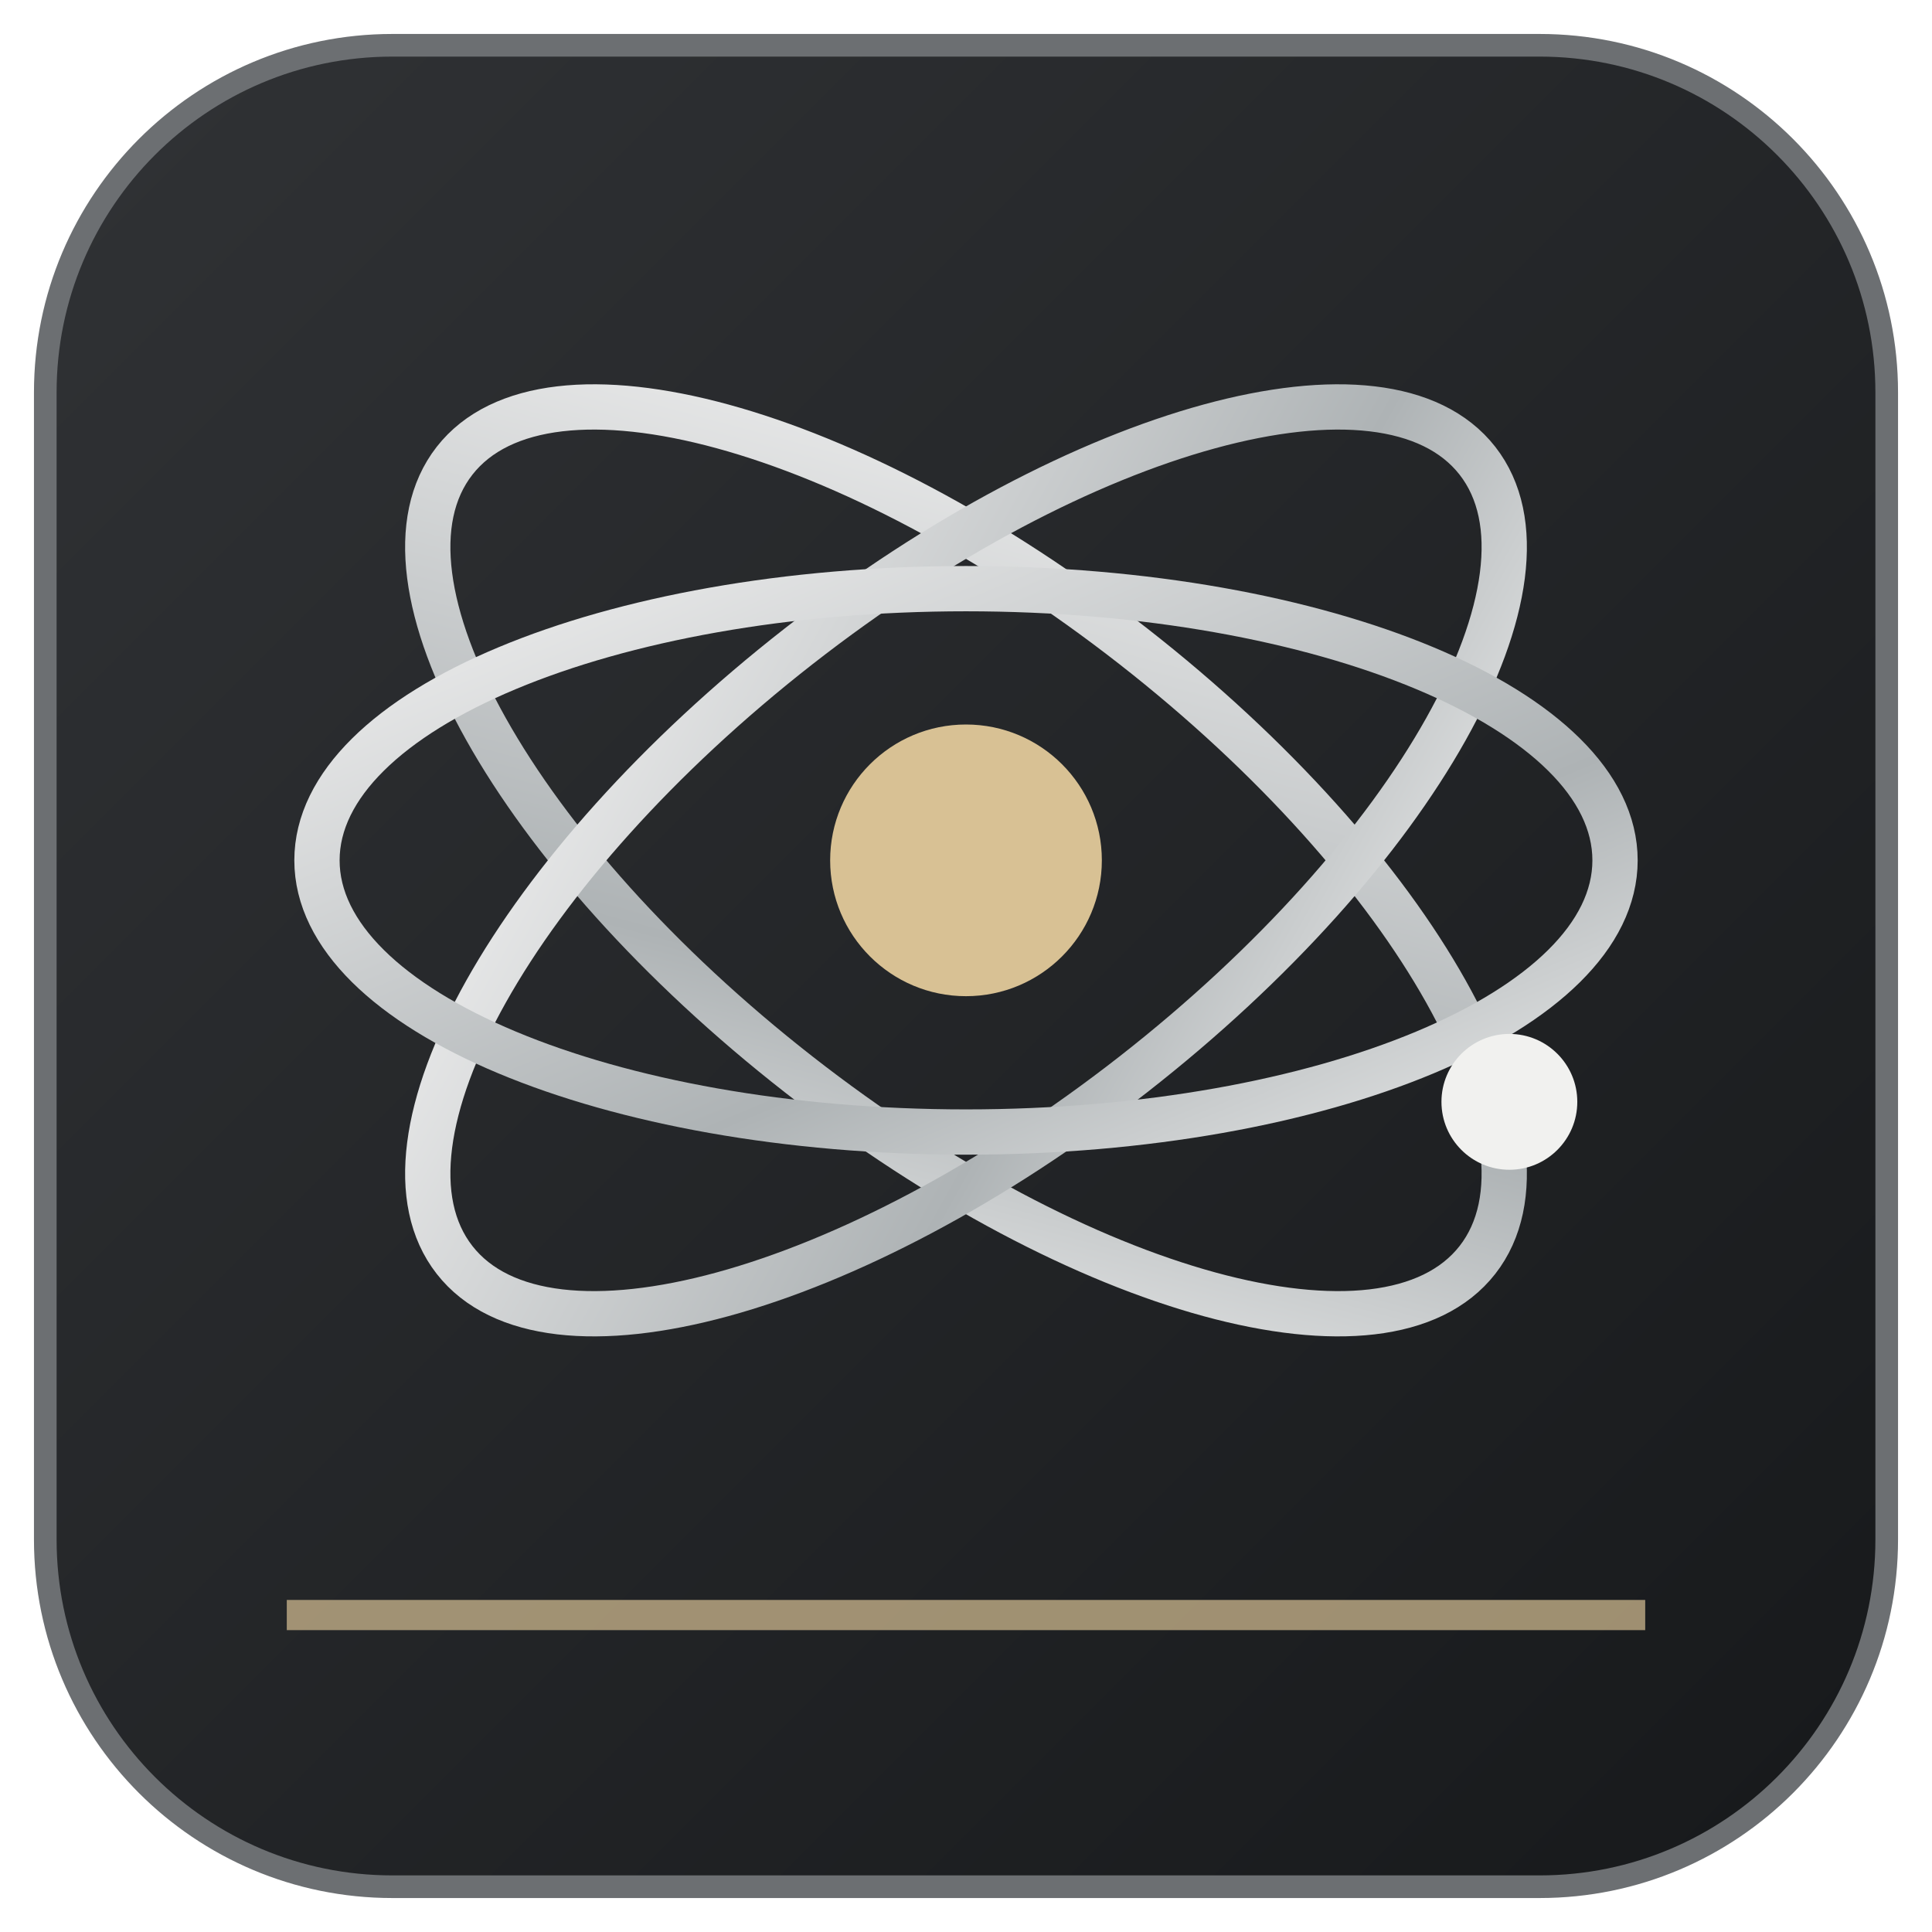
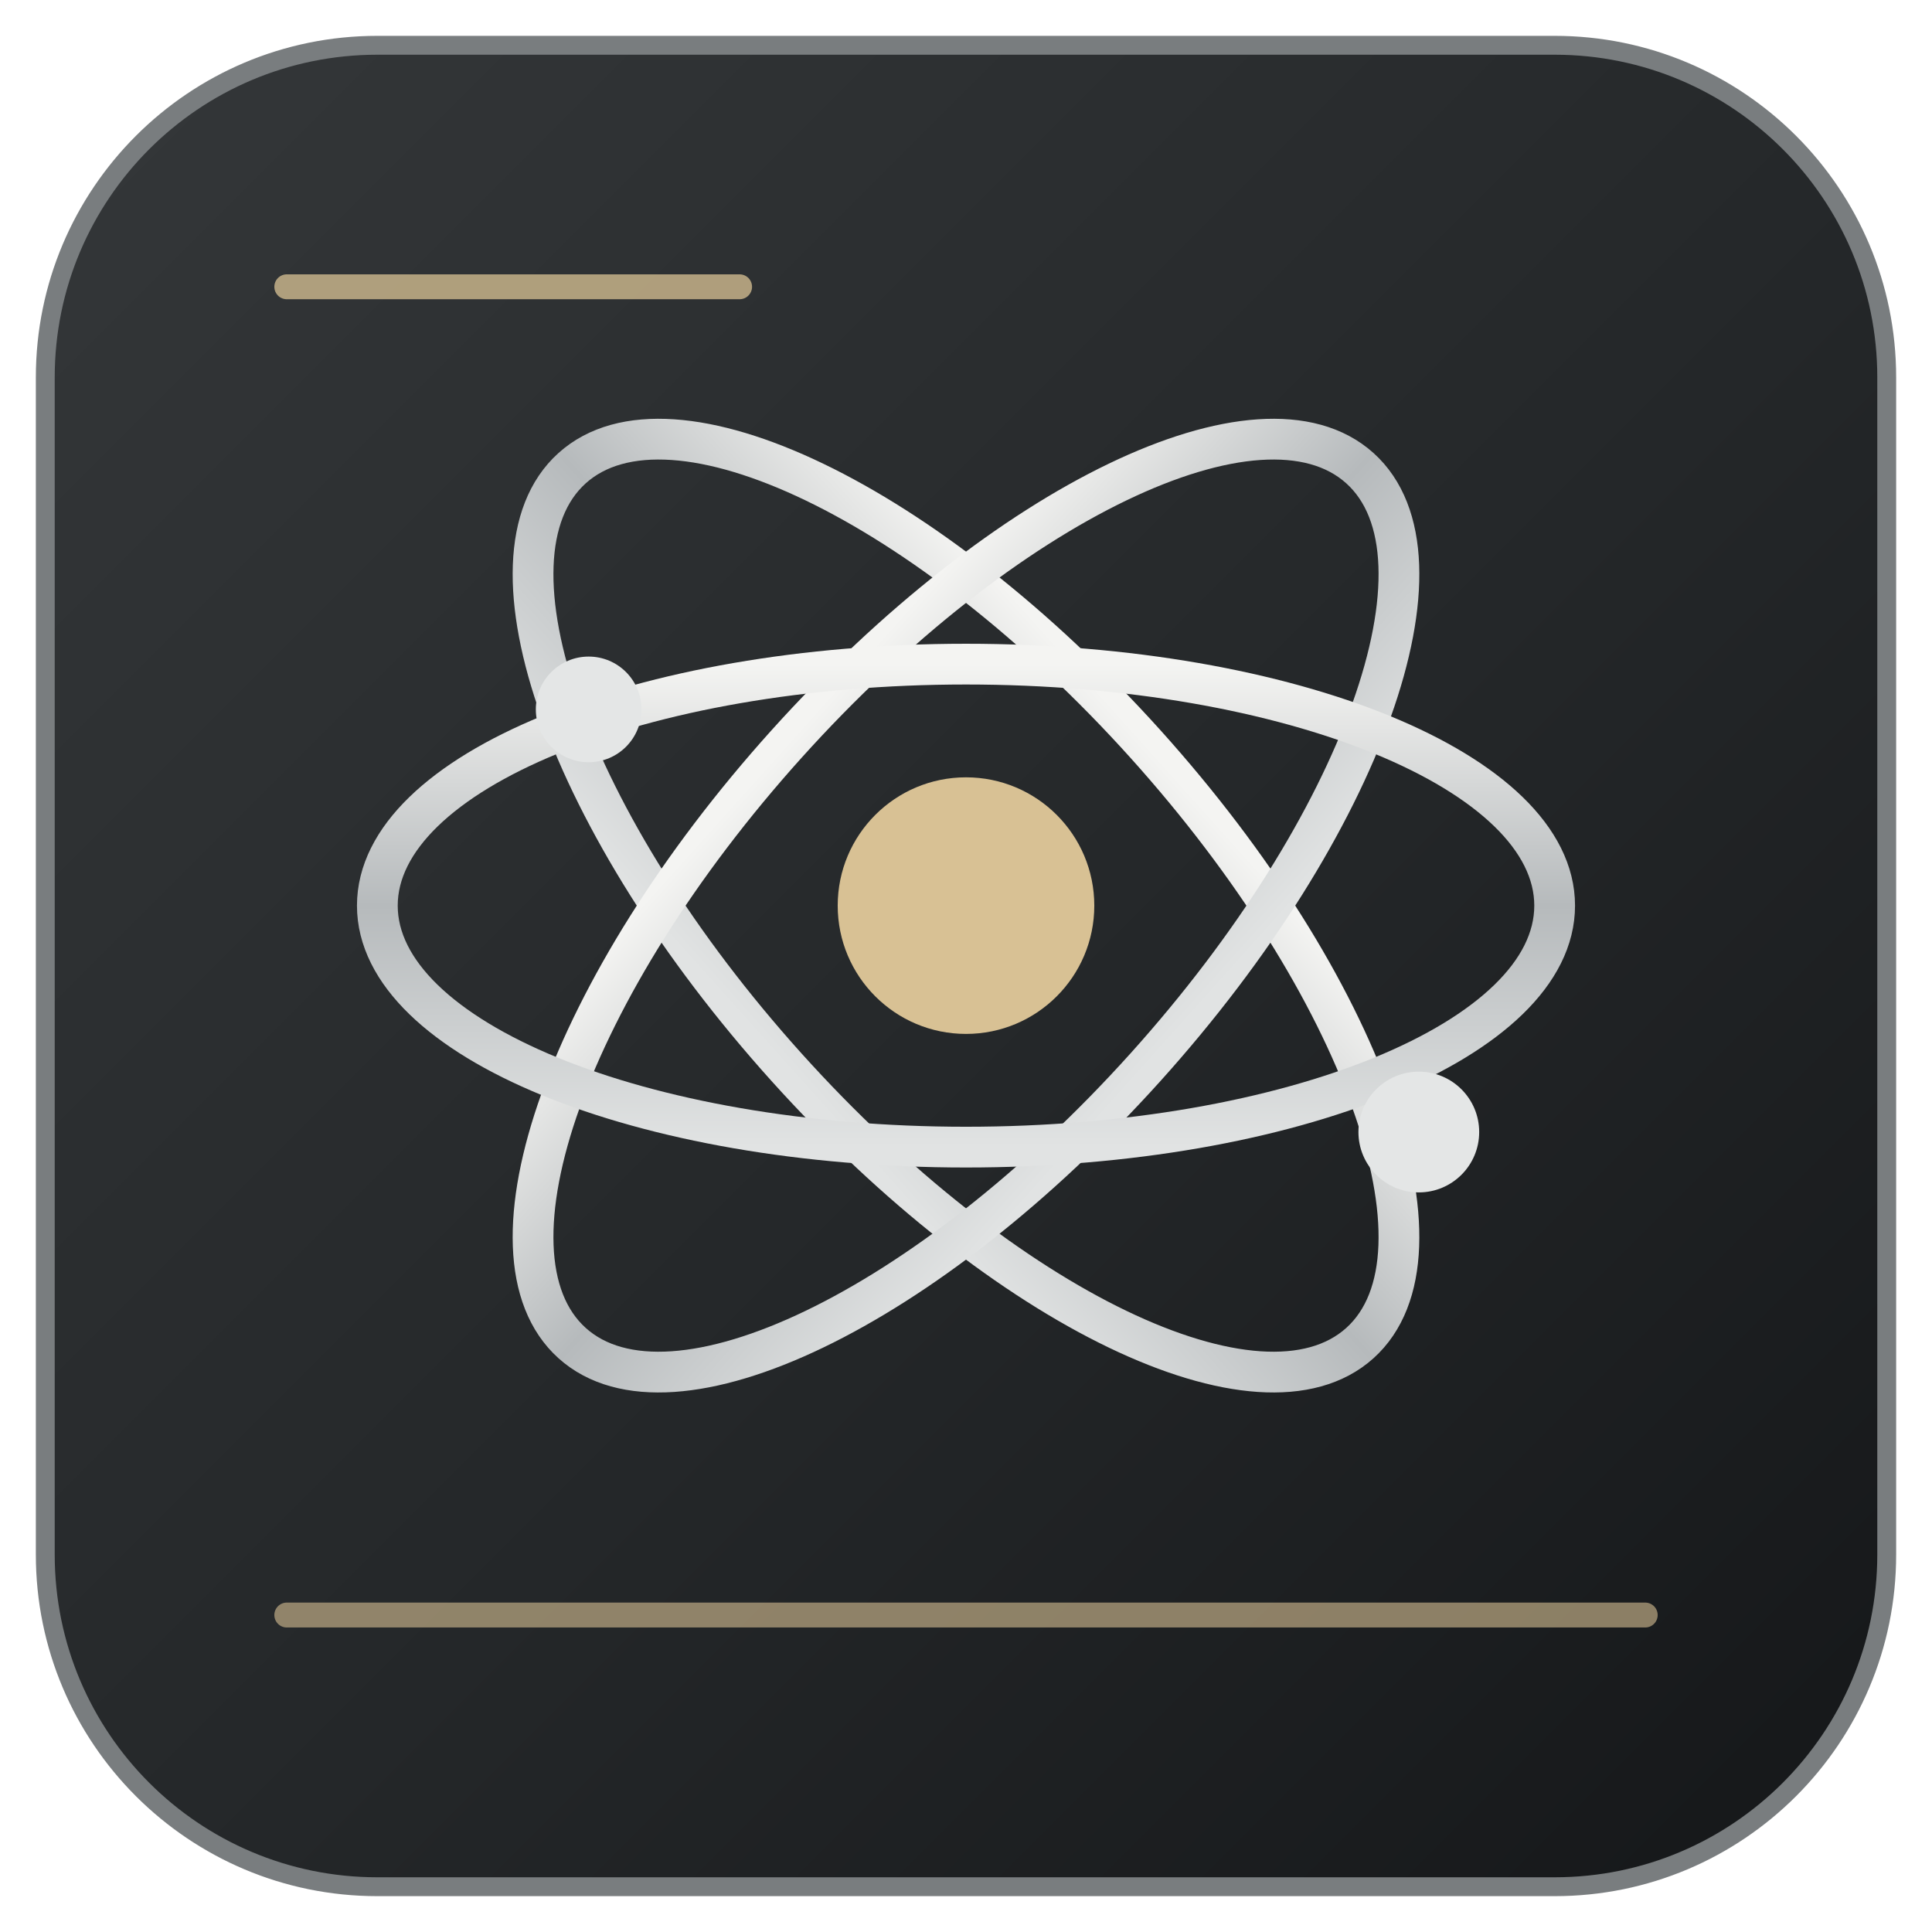
<svg xmlns="http://www.w3.org/2000/svg" viewBox="0 0 128 128" width="128" height="128" role="img" aria-labelledby="t d">
  <defs>
-     <linearGradient id="panel" x1="0" x2="1" y1="0" y2="1">
-       <stop stop-color="#303235" />
-       <stop offset="1" stop-color="#17191B" />
+     <linearGradient id="panel" x1="0" y1="0" x2="1" y2="1">
+       <stop stop-color="#343739" />
+       <stop offset=".55" stop-color="#242729" />
+       <stop offset="1" stop-color="#151719" />
    </linearGradient>
-     <linearGradient id="silver" x1="0" x2="1" y1="0" y2="1">
-       <stop stop-color="#F0F0F0" />
-       <stop offset=".65" stop-color="#AEB3B5" />
-       <stop offset="1" stop-color="#E8E9E9" />
+     <linearGradient id="metal" x1="0" y1="0" x2="0" y2="1">
+       <stop stop-color="#F4F4F2" />
+       <stop offset=".5" stop-color="#B6BABC" />
+       <stop offset="1" stop-color="#E1E3E3" />
    </linearGradient>
  </defs>
-   <rect x="3" y="3" width="122" height="122" rx="23" fill="url(#panel)" stroke="#6C6F72" stroke-width="1.5" />
-   <path d="M19 107H109" stroke="#D8C194" stroke-width="2" stroke-opacity=".7" />
-   <g fill="none" stroke="url(#silver)" stroke-width="3">
-     <ellipse cx="64" cy="57" rx="43" ry="18" transform="rotate(38 64 57)" />
-     <ellipse cx="64" cy="57" rx="43" ry="18" transform="rotate(-38 64 57)" />
-     <ellipse cx="64" cy="57" rx="43" ry="18" />
+   <rect x="3" y="3" width="122" height="122" rx="22" fill="url(#panel)" stroke="#797D7F" stroke-width="1.25" />
+   <path d="M19 19h30" fill="none" stroke="#D8C194" stroke-width="1.65" stroke-linecap="round" stroke-opacity=".76" />
+   <path d="M19 107h90" fill="none" stroke="#D8C194" stroke-width="1.65" stroke-linecap="round" stroke-opacity=".6" />
+   <g fill="none" stroke="url(#metal)" stroke-width="2.7" stroke-linecap="round">
+     <ellipse cx="64" cy="60" rx="39" ry="16" transform="rotate(48 64 60)" />
+     <ellipse cx="64" cy="60" rx="39" ry="16" transform="rotate(-48 64 60)" />
+     <ellipse cx="64" cy="60" rx="39" ry="16" />
  </g>
-   <circle cx="64" cy="57" r="9" fill="#D8C194" />
-   <circle cx="100" cy="73" r="4.5" fill="#F1F1EF" />
+   <circle cx="64" cy="60" r="8.5" fill="#D8C194" />
+   <circle cx="94" cy="75" r="4" fill="#E4E6E6" />
+   <circle cx="39" cy="47" r="3.5" fill="#E4E6E6" />
</svg>
